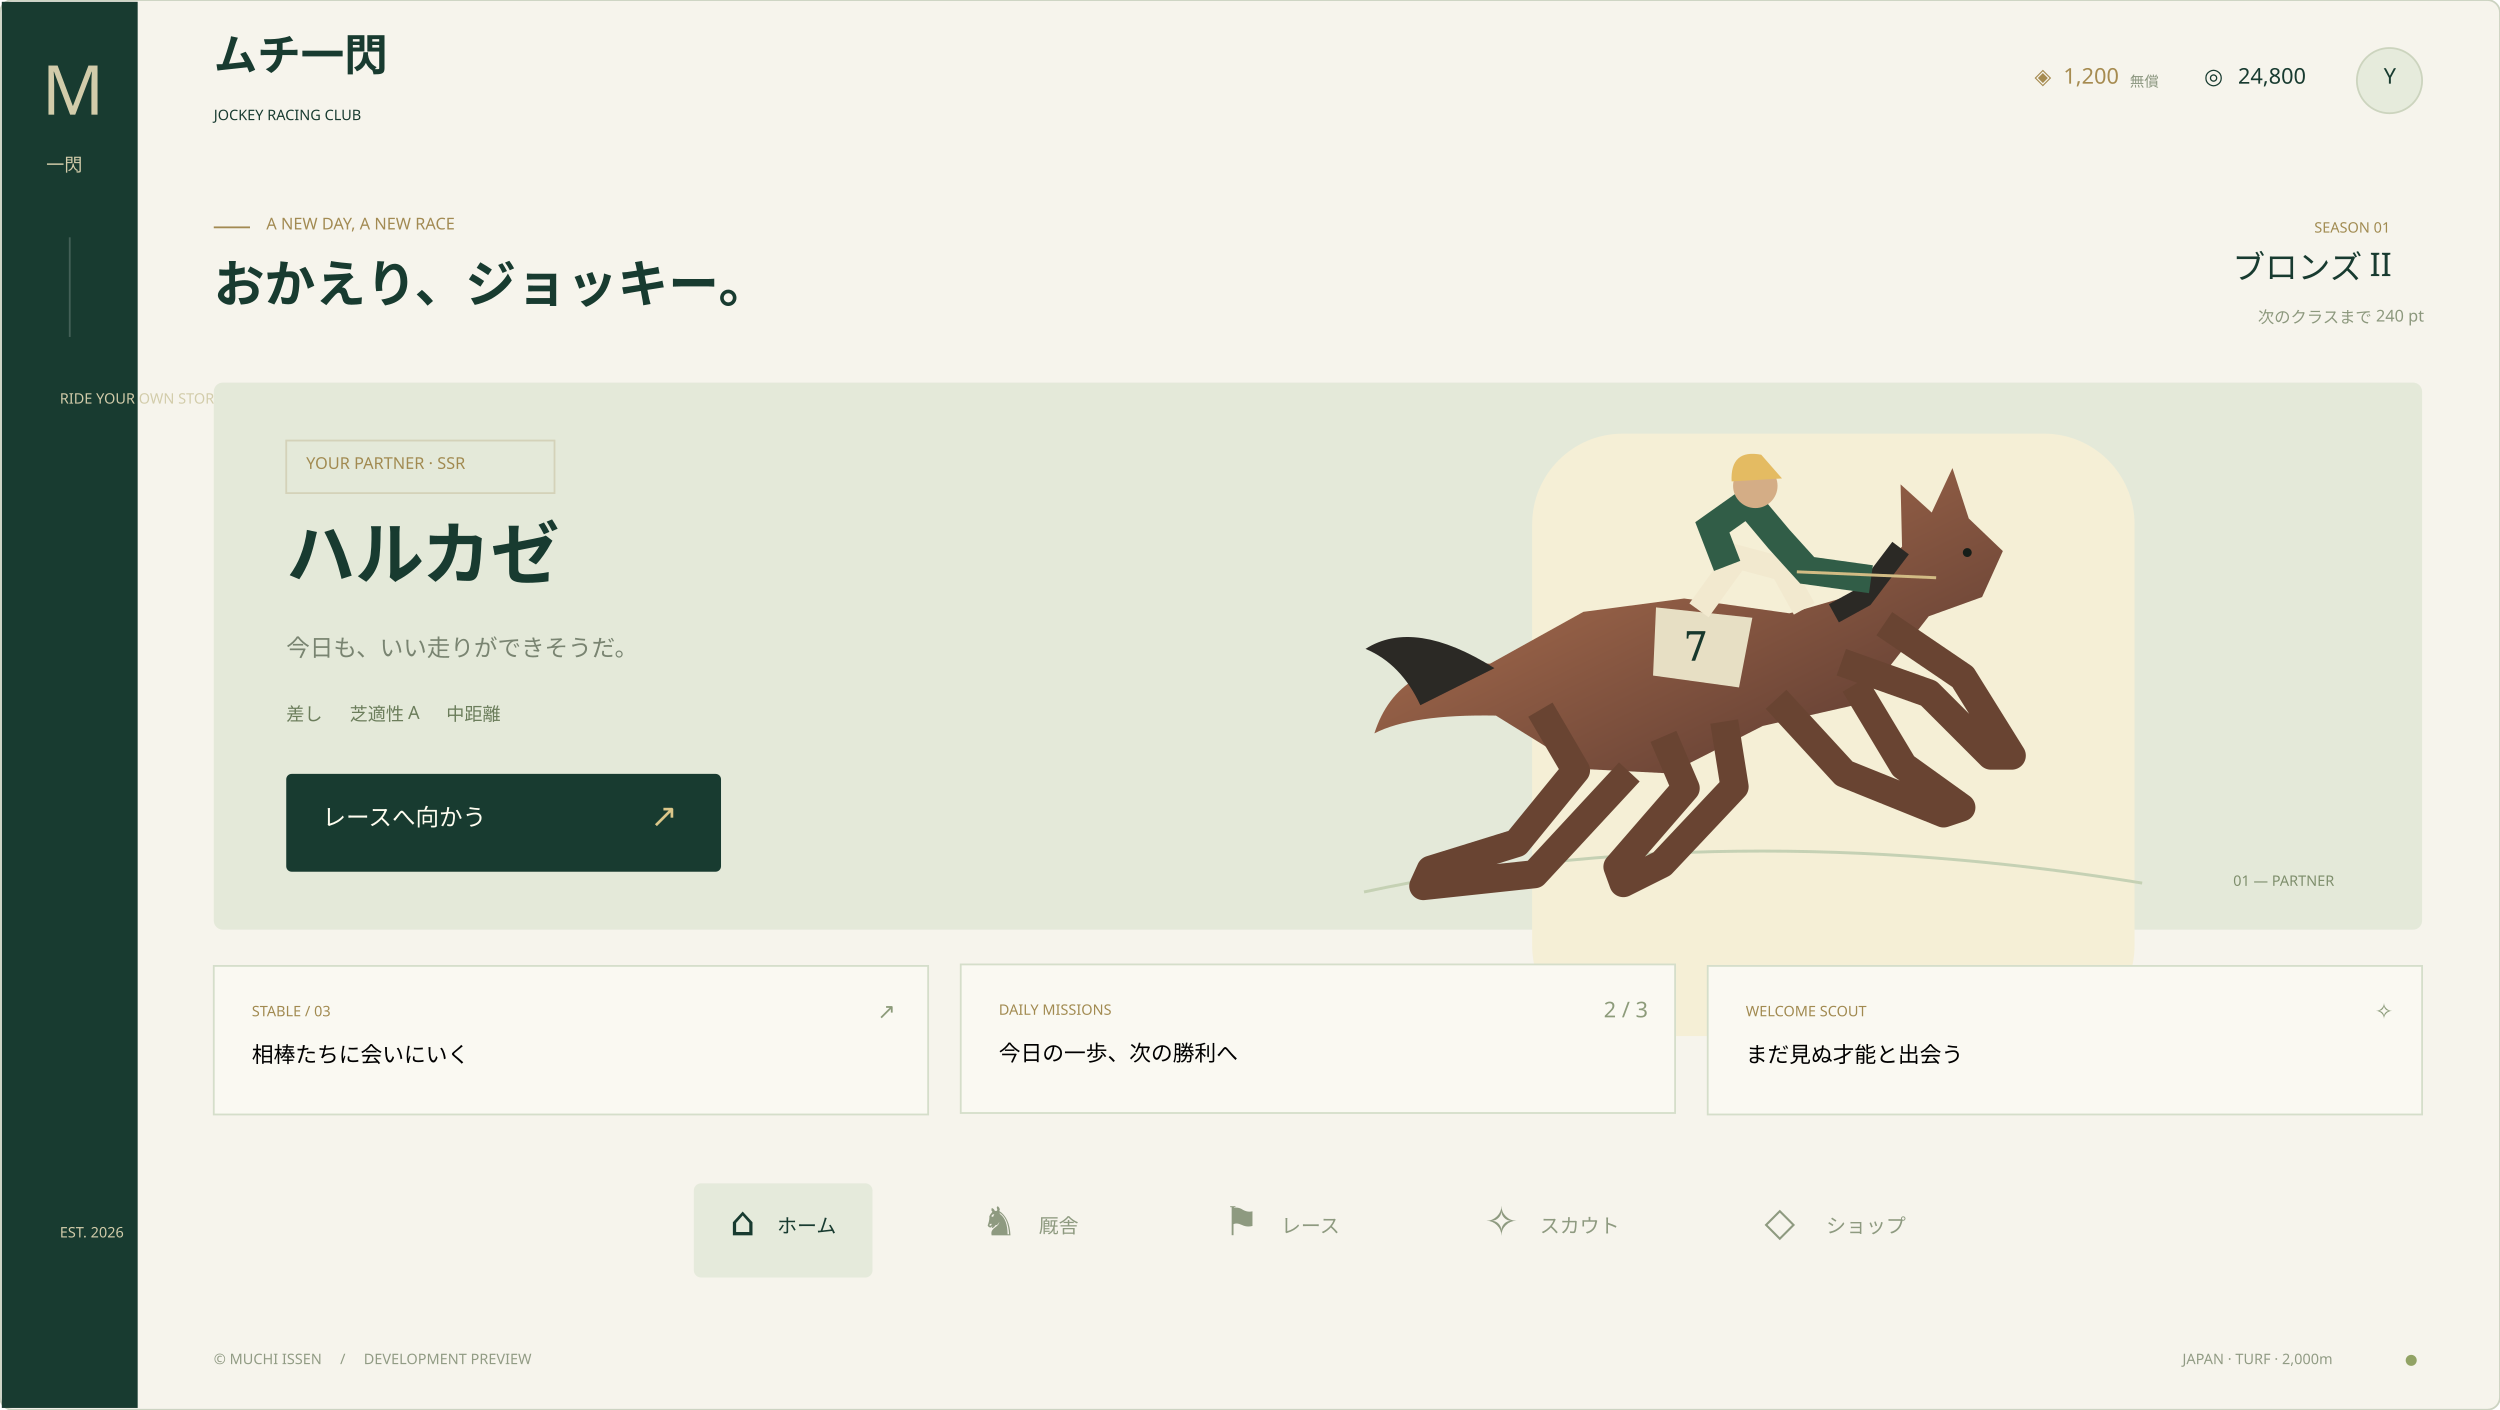
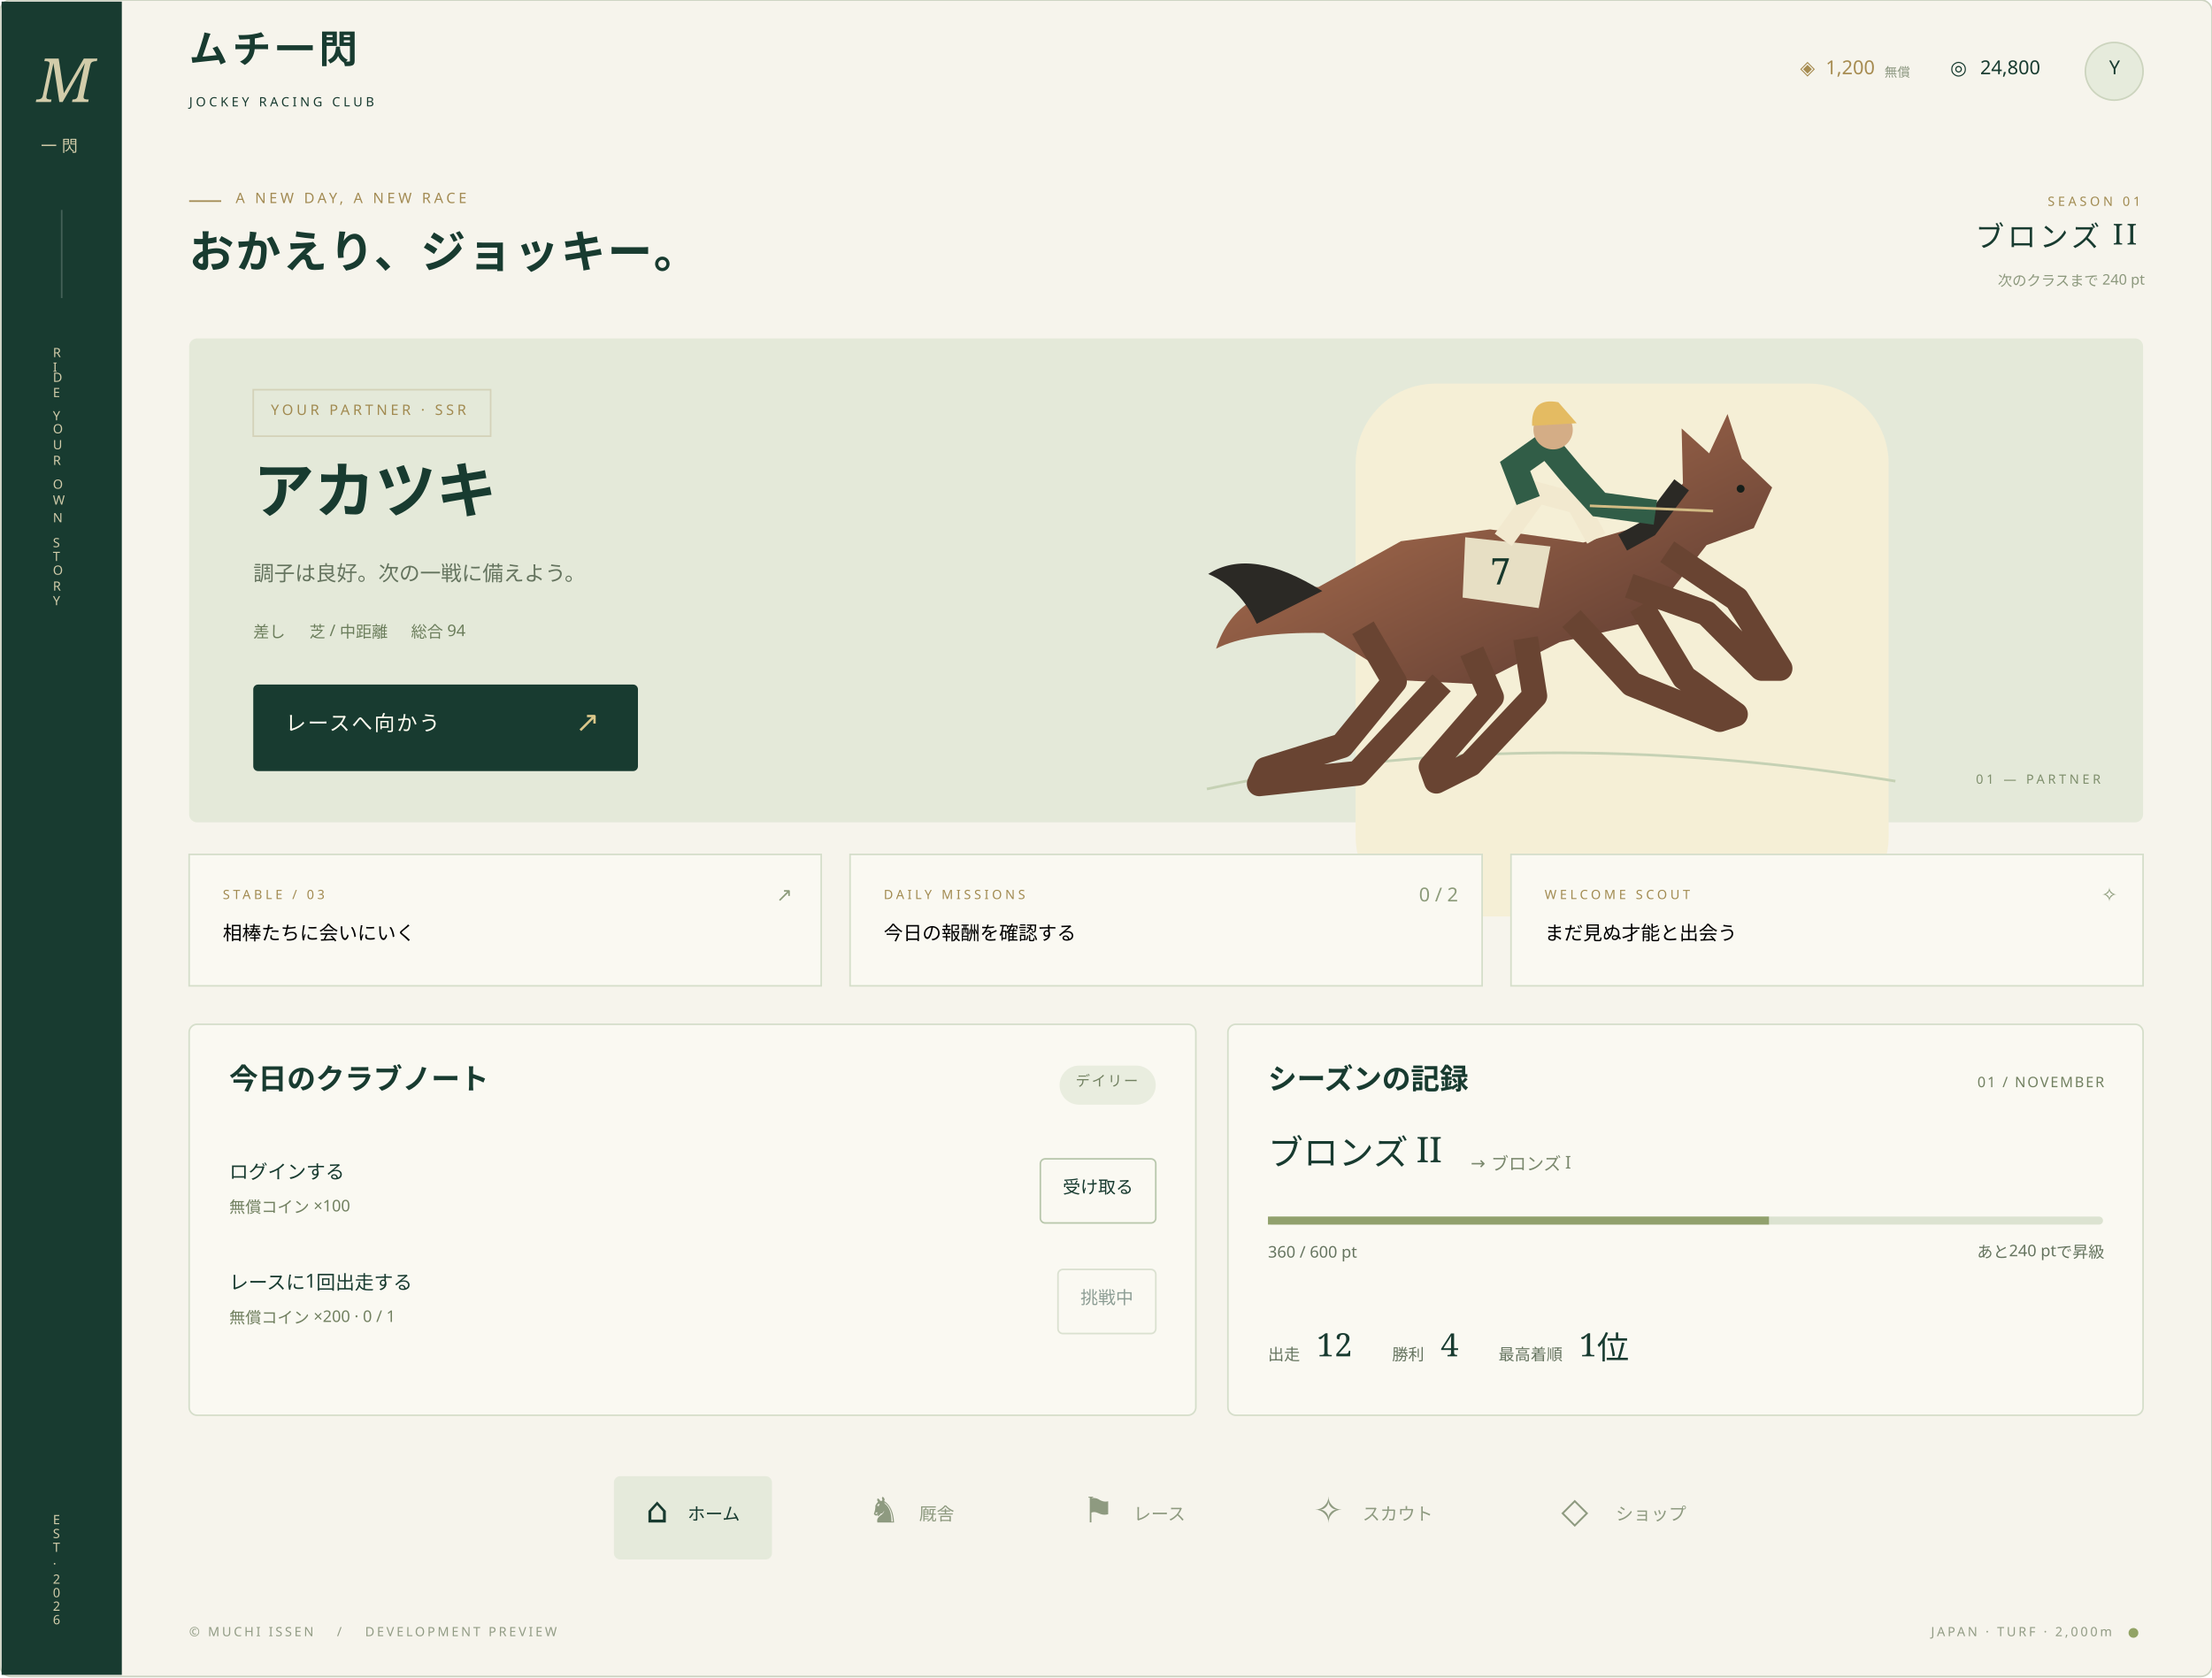
- <svg xmlns="http://www.w3.org/2000/svg" width="1380" height="778.188" viewBox="0 0 1380 778.188">
-   <rect x="0" y="0" width="1380" height="778.188" rx="7" fill="rgb(246, 244, 236)" stroke="rgb(204, 211, 193)" />
-   <rect x="1" y="1" width="75" height="776.188" rx="0" fill="rgb(24, 59, 48)" stroke="none" />
-   <text x="23.062" y="63.3" fill="rgb(210, 204, 170)" font-size="38px" font-weight="400" font-family="Noto Sans JP, sans-serif">M</text>
-   <text x="25.484" y="94.5" fill="rgb(210, 204, 170)" font-size="10px" font-weight="400" font-family="Noto Sans JP, sans-serif">一閃</text>
-   <rect x="38" y="131" width="1" height="55" rx="0" fill="rgba(255, 255, 255, 0.19)" stroke="none" />
-   <text x="33" y="222.8" fill="rgb(210, 204, 170)" font-size="8px" font-weight="400" font-family="Noto Sans JP, sans-serif">RIDE YOUR OWN STORY</text>
-   <text x="33" y="683.066" fill="rgb(210, 204, 170)" font-size="8px" font-weight="400" font-family="Noto Sans JP, sans-serif">EST. 2026</text>
-   <text x="118" y="38.9" fill="rgb(24, 59, 48)" font-size="24px" font-weight="700" font-family="Noto Sans JP, sans-serif">ムチ一閃</text>
-   <text x="118" y="66.3" fill="rgb(24, 59, 48)" font-size="8px" font-weight="400" font-family="Noto Sans JP, sans-serif">JOCKEY RACING CLUB</text>
-   <text x="1123.047" y="46.2" fill="rgb(166, 139, 80)" font-size="12px" font-weight="400" font-family="Noto Sans JP, sans-serif">◈</text>
-   <text x="1138.969" y="46.2" fill="rgb(166, 139, 80)" font-size="12px" font-weight="500" font-family="Noto Sans JP, sans-serif">1,200</text>
-   <text x="1175.656" y="47.8" fill="rgb(139, 150, 127)" font-size="8px" font-weight="400" font-family="Noto Sans JP, sans-serif">無償</text>
-   <text x="1216.656" y="46.2" fill="rgb(24, 59, 48)" font-size="12px" font-weight="400" font-family="Noto Sans JP, sans-serif">◎</text>
-   <text x="1235.359" y="46.2" fill="rgb(24, 59, 48)" font-size="12px" font-weight="500" font-family="Noto Sans JP, sans-serif">24,800</text>
-   <rect x="1301" y="26.5" width="36" height="36" rx="50" fill="rgb(230, 235, 220)" stroke="rgb(204, 212, 190)" />
-   <text x="1315.812" y="46.2" fill="rgb(24, 59, 48)" font-size="12px" font-weight="400" font-family="Noto Sans JP, sans-serif">Y</text>
-   <rect x="118" y="125" width="20" height="1" rx="0" fill="rgb(162, 138, 82)" stroke="none" />
-   <text x="147" y="126.65" fill="rgb(162, 138, 82)" font-size="9px" font-weight="400" font-family="Noto Sans JP, sans-serif">A NEW DAY, A NEW RACE</text>
-   <text x="118" y="166.8" fill="rgb(24, 59, 48)" font-size="28px" font-weight="600" font-family="Noto Sans JP, sans-serif">おかえり、ジョッキー。</text>
-   <text x="1277.484" y="128.394" fill="rgb(160, 138, 80)" font-size="8px" font-weight="400" font-family="Noto Sans JP, sans-serif">SEASON 01</text>
-   <text x="1232.344" y="153.894" fill="rgb(24, 59, 48)" font-size="18px" font-weight="400" font-family="Noto Sans JP, sans-serif">ブロンズ II</text>
-   <text x="1246.359" y="178.244" fill="rgb(140, 152, 125)" font-size="9px" font-weight="400" font-family="Noto Sans JP, sans-serif">次のクラスまで 240 pt</text>
-   <rect x="118" y="211.188" width="1219" height="302" rx="5" fill="rgb(228, 233, 217)" stroke="none" />
-   <rect x="158" y="243.188" width="148.094" height="29" rx="0" fill="none" stroke="rgba(181, 167, 120, 0.333)" />
-   <text x="169" y="258.837" fill="rgb(161, 138, 80)" font-size="9px" font-weight="400" font-family="Noto Sans JP, sans-serif">YOUR PARTNER · SSR</text>
-   <text x="158" y="319.488" fill="rgb(24, 59, 48)" font-size="38px" font-weight="600" font-family="Noto Sans JP, sans-serif">ハルカゼ</text>
-   <text x="158" y="362.238" fill="rgb(121, 132, 113)" font-size="13px" font-weight="400" font-family="Noto Sans JP, sans-serif">今日も、いい走りができそうだ。</text>
-   <text x="158" y="397.688" fill="rgb(107, 125, 91)" font-size="10px" font-weight="400" font-family="Noto Sans JP, sans-serif">差し</text>
-   <text x="193" y="397.688" fill="rgb(107, 125, 91)" font-size="10px" font-weight="400" font-family="Noto Sans JP, sans-serif">芝適性 A</text>
-   <text x="246.328" y="397.688" fill="rgb(107, 125, 91)" font-size="10px" font-weight="400" font-family="Noto Sans JP, sans-serif">中距離</text>
-   <rect x="158" y="427.188" width="240" height="54" rx="3" fill="rgb(24, 59, 48)" stroke="none" />
-   <text x="178" y="455.738" fill="rgb(255, 253, 240)" font-size="13px" font-weight="400" font-family="Noto Sans JP, sans-serif">レースへ向かう</text>
-   <text x="359" y="456.488" fill="rgb(219, 199, 138)" font-size="18px" font-weight="400" font-family="Noto Sans JP, sans-serif">↗</text>
-   <rect x="845.75" y="239.375" width="332.531" height="332.531" rx="50" fill="rgb(245, 239, 214)" stroke="none" />
+ <svg xmlns="http://www.w3.org/2000/svg" width="1380" height="1047" viewBox="0 0 1380 1047">
+   <rect x="0" y="0" width="1380" height="1046.188" rx="7" fill="rgb(246, 244, 236)" stroke="rgb(204, 211, 193)" stroke-width="1" opacity="1" />
+   <rect x="1" y="1" width="75" height="1044.188" rx="0" fill="rgb(24, 59, 48)" stroke="none" stroke-width="0" opacity="1" />
+   <text x="23.062" y="63.68" fill="rgb(210, 204, 170)" font-family="Georgia" font-size="38px" font-weight="400" font-style="italic" letter-spacing="0" opacity="1">M</text>
+   <text x="25.484" y="94.6" fill="rgb(210, 204, 170)" font-family="serif" font-size="10px" font-weight="400" font-style="normal" letter-spacing="3px" opacity="1">一閃</text>
+   <rect x="38" y="131" width="1" height="55" rx="0" fill="rgba(255, 255, 255, 0.19)" stroke="none" stroke-width="0" opacity="1" />
+   <text x="33" y="222.88" fill="rgb(210, 204, 170)" font-family="&quot;Hiragino Kaku Gothic ProN&quot;, &quot;Noto Sans JP&quot;, sans-serif" font-size="8px" font-weight="400" font-style="normal" letter-spacing="4px" opacity="1">R</text>
+   <text x="33" y="231.958" fill="rgb(210, 204, 170)" font-family="&quot;Hiragino Kaku Gothic ProN&quot;, &quot;Noto Sans JP&quot;, sans-serif" font-size="8px" font-weight="400" font-style="normal" letter-spacing="4px" opacity="1">I</text>
+   <text x="33" y="238.302" fill="rgb(210, 204, 170)" font-family="&quot;Hiragino Kaku Gothic ProN&quot;, &quot;Noto Sans JP&quot;, sans-serif" font-size="8px" font-weight="400" font-style="normal" letter-spacing="4px" opacity="1">D</text>
+   <text x="33" y="247.802" fill="rgb(210, 204, 170)" font-family="&quot;Hiragino Kaku Gothic ProN&quot;, &quot;Noto Sans JP&quot;, sans-serif" font-size="8px" font-weight="400" font-style="normal" letter-spacing="4px" opacity="1">E</text>
+   <text x="33" y="256.505" fill="rgb(210, 204, 170)" font-family="&quot;Hiragino Kaku Gothic ProN&quot;, &quot;Noto Sans JP&quot;, sans-serif" font-size="8px" font-weight="400" font-style="normal" letter-spacing="4px" opacity="1"> </text>
+   <text x="33" y="262.302" fill="rgb(210, 204, 170)" font-family="&quot;Hiragino Kaku Gothic ProN&quot;, &quot;Noto Sans JP&quot;, sans-serif" font-size="8px" font-weight="400" font-style="normal" letter-spacing="4px" opacity="1">Y</text>
+   <text x="33" y="270.427" fill="rgb(210, 204, 170)" font-family="&quot;Hiragino Kaku Gothic ProN&quot;, &quot;Noto Sans JP&quot;, sans-serif" font-size="8px" font-weight="400" font-style="normal" letter-spacing="4px" opacity="1">O</text>
+   <text x="33" y="280.364" fill="rgb(210, 204, 170)" font-family="&quot;Hiragino Kaku Gothic ProN&quot;, &quot;Noto Sans JP&quot;, sans-serif" font-size="8px" font-weight="400" font-style="normal" letter-spacing="4px" opacity="1">U</text>
+   <text x="33" y="290.13" fill="rgb(210, 204, 170)" font-family="&quot;Hiragino Kaku Gothic ProN&quot;, &quot;Noto Sans JP&quot;, sans-serif" font-size="8px" font-weight="400" font-style="normal" letter-spacing="4px" opacity="1">R</text>
+   <text x="33" y="299.208" fill="rgb(210, 204, 170)" font-family="&quot;Hiragino Kaku Gothic ProN&quot;, &quot;Noto Sans JP&quot;, sans-serif" font-size="8px" font-weight="400" font-style="normal" letter-spacing="4px" opacity="1"> </text>
+   <text x="33" y="305.005" fill="rgb(210, 204, 170)" font-family="&quot;Hiragino Kaku Gothic ProN&quot;, &quot;Noto Sans JP&quot;, sans-serif" font-size="8px" font-weight="400" font-style="normal" letter-spacing="4px" opacity="1">O</text>
+   <text x="33" y="314.88" fill="rgb(210, 204, 170)" font-family="&quot;Hiragino Kaku Gothic ProN&quot;, &quot;Noto Sans JP&quot;, sans-serif" font-size="8px" font-weight="400" font-style="normal" letter-spacing="4px" opacity="1">W</text>
+   <text x="33" y="325.911" fill="rgb(210, 204, 170)" font-family="&quot;Hiragino Kaku Gothic ProN&quot;, &quot;Noto Sans JP&quot;, sans-serif" font-size="8px" font-weight="400" font-style="normal" letter-spacing="4px" opacity="1">N</text>
+   <text x="33" y="335.692" fill="rgb(210, 204, 170)" font-family="&quot;Hiragino Kaku Gothic ProN&quot;, &quot;Noto Sans JP&quot;, sans-serif" font-size="8px" font-weight="400" font-style="normal" letter-spacing="4px" opacity="1"> </text>
+   <text x="33" y="341.489" fill="rgb(210, 204, 170)" font-family="&quot;Hiragino Kaku Gothic ProN&quot;, &quot;Noto Sans JP&quot;, sans-serif" font-size="8px" font-weight="400" font-style="normal" letter-spacing="4px" opacity="1">S</text>
+   <text x="33" y="350.083" fill="rgb(210, 204, 170)" font-family="&quot;Hiragino Kaku Gothic ProN&quot;, &quot;Noto Sans JP&quot;, sans-serif" font-size="8px" font-weight="400" font-style="normal" letter-spacing="4px" opacity="1">T</text>
+   <text x="33" y="358.661" fill="rgb(210, 204, 170)" font-family="&quot;Hiragino Kaku Gothic ProN&quot;, &quot;Noto Sans JP&quot;, sans-serif" font-size="8px" font-weight="400" font-style="normal" letter-spacing="4px" opacity="1">O</text>
+   <text x="33" y="368.599" fill="rgb(210, 204, 170)" font-family="&quot;Hiragino Kaku Gothic ProN&quot;, &quot;Noto Sans JP&quot;, sans-serif" font-size="8px" font-weight="400" font-style="normal" letter-spacing="4px" opacity="1">R</text>
+   <text x="33" y="377.677" fill="rgb(210, 204, 170)" font-family="&quot;Hiragino Kaku Gothic ProN&quot;, &quot;Noto Sans JP&quot;, sans-serif" font-size="8px" font-weight="400" font-style="normal" letter-spacing="4px" opacity="1">Y</text>
+   <text x="33" y="951.146" fill="rgb(210, 204, 170)" font-family="&quot;Hiragino Kaku Gothic ProN&quot;, &quot;Noto Sans JP&quot;, sans-serif" font-size="8px" font-weight="400" font-style="normal" letter-spacing="4px" opacity="1">E</text>
+   <text x="33" y="959.849" fill="rgb(210, 204, 170)" font-family="&quot;Hiragino Kaku Gothic ProN&quot;, &quot;Noto Sans JP&quot;, sans-serif" font-size="8px" font-weight="400" font-style="normal" letter-spacing="4px" opacity="1">S</text>
+   <text x="33" y="968.442" fill="rgb(210, 204, 170)" font-family="&quot;Hiragino Kaku Gothic ProN&quot;, &quot;Noto Sans JP&quot;, sans-serif" font-size="8px" font-weight="400" font-style="normal" letter-spacing="4px" opacity="1">T</text>
+   <text x="33" y="976.286" fill="rgb(210, 204, 170)" font-family="&quot;Hiragino Kaku Gothic ProN&quot;, &quot;Noto Sans JP&quot;, sans-serif" font-size="8px" font-weight="400" font-style="normal" letter-spacing="4px" opacity="1">.</text>
+   <text x="33" y="982.505" fill="rgb(210, 204, 170)" font-family="&quot;Hiragino Kaku Gothic ProN&quot;, &quot;Noto Sans JP&quot;, sans-serif" font-size="8px" font-weight="400" font-style="normal" letter-spacing="4px" opacity="1"> </text>
+   <text x="33" y="988.302" fill="rgb(210, 204, 170)" font-family="&quot;Hiragino Kaku Gothic ProN&quot;, &quot;Noto Sans JP&quot;, sans-serif" font-size="8px" font-weight="400" font-style="normal" letter-spacing="4px" opacity="1">2</text>
+   <text x="33" y="996.739" fill="rgb(210, 204, 170)" font-family="&quot;Hiragino Kaku Gothic ProN&quot;, &quot;Noto Sans JP&quot;, sans-serif" font-size="8px" font-weight="400" font-style="normal" letter-spacing="4px" opacity="1">0</text>
+   <text x="33" y="1005.177" fill="rgb(210, 204, 170)" font-family="&quot;Hiragino Kaku Gothic ProN&quot;, &quot;Noto Sans JP&quot;, sans-serif" font-size="8px" font-weight="400" font-style="normal" letter-spacing="4px" opacity="1">2</text>
+   <text x="33" y="1013.614" fill="rgb(210, 204, 170)" font-family="&quot;Hiragino Kaku Gothic ProN&quot;, &quot;Noto Sans JP&quot;, sans-serif" font-size="8px" font-weight="400" font-style="normal" letter-spacing="4px" opacity="1">6</text>
+   <text x="118" y="39.14" fill="rgb(24, 59, 48)" font-family="&quot;Yu Mincho&quot;, serif" font-size="24px" font-weight="700" font-style="normal" letter-spacing="3px" opacity="1">ムチ一閃 </text>
+   <text x="118" y="66.38" fill="rgb(24, 59, 48)" font-family="sans-serif" font-size="8px" font-weight="400" font-style="normal" letter-spacing="2px" opacity="1">JOCKEY RACING CLUB</text>
+   <text x="1123.047" y="46.32" fill="rgb(166, 139, 80)" font-family="&quot;Hiragino Kaku Gothic ProN&quot;, &quot;Noto Sans JP&quot;, sans-serif" font-size="12px" font-weight="400" font-style="normal" letter-spacing="0" opacity="1">◈ </text>
+   <text x="1138.969" y="46.32" fill="rgb(166, 139, 80)" font-family="&quot;Hiragino Kaku Gothic ProN&quot;, &quot;Noto Sans JP&quot;, sans-serif" font-size="12px" font-weight="500" font-style="normal" letter-spacing="0" opacity="1">1,200</text>
+   <text x="1175.656" y="47.88" fill="rgb(139, 150, 127)" font-family="&quot;Hiragino Kaku Gothic ProN&quot;, &quot;Noto Sans JP&quot;, sans-serif" font-size="8px" font-weight="400" font-style="normal" letter-spacing="0" opacity="1">無償</text>
+   <text x="1216.656" y="46.32" fill="rgb(24, 59, 48)" font-family="&quot;Hiragino Kaku Gothic ProN&quot;, &quot;Noto Sans JP&quot;, sans-serif" font-size="12px" font-weight="400" font-style="normal" letter-spacing="0" opacity="1">◎ </text>
+   <text x="1235.359" y="46.32" fill="rgb(24, 59, 48)" font-family="&quot;Hiragino Kaku Gothic ProN&quot;, &quot;Noto Sans JP&quot;, sans-serif" font-size="12px" font-weight="500" font-style="normal" letter-spacing="0" opacity="1">24,800</text>
+   <rect x="1301" y="26.5" width="36" height="36" rx="18" fill="rgb(230, 235, 220)" stroke="rgb(204, 212, 190)" stroke-width="1" opacity="1" />
+   <text x="1315.812" y="46.32" fill="rgb(24, 59, 48)" font-family="&quot;Hiragino Kaku Gothic ProN&quot;, &quot;Noto Sans JP&quot;, sans-serif" font-size="12px" font-weight="400" font-style="normal" letter-spacing="0" opacity="1">Y</text>
+   <rect x="118" y="125" width="20" height="1" rx="0" fill="rgb(162, 138, 82)" stroke="none" stroke-width="0" opacity="1" />
+   <text x="147" y="126.74" fill="rgb(162, 138, 82)" font-family="&quot;Hiragino Kaku Gothic ProN&quot;, &quot;Noto Sans JP&quot;, sans-serif" font-size="9px" font-weight="400" font-style="normal" letter-spacing="2px" opacity="1">A NEW DAY, A NEW RACE</text>
+   <text x="118" y="167.08" fill="rgb(24, 59, 48)" font-family="&quot;Yu Mincho&quot;, &quot;Noto Serif JP&quot;, serif" font-size="28px" font-weight="600" font-style="normal" letter-spacing="1.12px" opacity="1">おかえり、ジョッキー。</text>
+   <text x="1277.484" y="128.474" fill="rgb(160, 138, 80)" font-family="&quot;Hiragino Kaku Gothic ProN&quot;, &quot;Noto Sans JP&quot;, sans-serif" font-size="8px" font-weight="400" font-style="normal" letter-spacing="2px" opacity="1">SEASON 01 </text>
+   <text x="1232.344" y="154.074" fill="rgb(24, 59, 48)" font-family="serif" font-size="18px" font-weight="400" font-style="normal" letter-spacing="2px" opacity="1">ブロンズ II</text>
+   <text x="1246.359" y="178.334" fill="rgb(140, 152, 125)" font-family="&quot;Hiragino Kaku Gothic ProN&quot;, &quot;Noto Sans JP&quot;, sans-serif" font-size="9px" font-weight="400" font-style="normal" letter-spacing="0" opacity="1">次のクラスまで 240 pt</text>
+   <rect x="118" y="211.188" width="1219" height="302" rx="5" fill="rgb(228, 233, 217)" stroke="none" stroke-width="0" opacity="1" />
+   <rect x="158" y="243.188" width="148.094" height="29" rx="0" fill="none" stroke="rgba(181, 167, 120, 0.333)" stroke-width="1" opacity="1" />
+   <text x="169" y="258.928" fill="rgb(161, 138, 80)" font-family="&quot;Hiragino Kaku Gothic ProN&quot;, &quot;Noto Sans JP&quot;, sans-serif" font-size="9px" font-weight="400" font-style="normal" letter-spacing="2px" opacity="1">YOUR PARTNER · SSR</text>
+   <text x="158" y="319.868" fill="rgb(24, 59, 48)" font-family="&quot;Yu Mincho&quot;, &quot;Noto Serif JP&quot;, serif" font-size="38px" font-weight="600" font-style="normal" letter-spacing="0" opacity="1">アカツキ</text>
+   <text x="158" y="362.368" fill="rgb(101, 116, 95)" font-family="&quot;Hiragino Kaku Gothic ProN&quot;, &quot;Noto Sans JP&quot;, sans-serif" font-size="13px" font-weight="400" font-style="normal" letter-spacing="0" opacity="1">調子は良好。次の一戦に備えよう。</text>
+   <text x="158" y="397.788" fill="rgb(107, 125, 91)" font-family="&quot;Hiragino Kaku Gothic ProN&quot;, &quot;Noto Sans JP&quot;, sans-serif" font-size="10px" font-weight="400" font-style="normal" letter-spacing="0" opacity="1">差し</text>
+   <text x="193" y="397.788" fill="rgb(107, 125, 91)" font-family="&quot;Hiragino Kaku Gothic ProN&quot;, &quot;Noto Sans JP&quot;, sans-serif" font-size="10px" font-weight="400" font-style="normal" letter-spacing="0" opacity="1">芝 / 中距離</text>
+   <text x="256.406" y="397.788" fill="rgb(107, 125, 91)" font-family="&quot;Hiragino Kaku Gothic ProN&quot;, &quot;Noto Sans JP&quot;, sans-serif" font-size="10px" font-weight="400" font-style="normal" letter-spacing="0" opacity="1">総合 94</text>
+   <rect x="158" y="427.188" width="240" height="54" rx="3" fill="rgb(24, 59, 48)" stroke="none" stroke-width="0" opacity="1" />
+   <text x="178" y="455.868" fill="rgb(255, 253, 240)" font-family="&quot;Hiragino Kaku Gothic ProN&quot;, &quot;Noto Sans JP&quot;, sans-serif" font-size="13px" font-weight="400" font-style="normal" letter-spacing="1px" opacity="1">レースへ向かう</text>
+   <text x="359" y="456.668" fill="rgb(219, 199, 138)" font-family="&quot;Hiragino Kaku Gothic ProN&quot;, &quot;Noto Sans JP&quot;, sans-serif" font-size="18px" font-weight="400" font-style="normal" letter-spacing="1px" opacity="1">↗</text>
+   <rect x="845.75" y="239.375" width="332.531" height="332.531" rx="50" fill="rgb(245, 239, 214)" stroke="none" stroke-width="0" opacity="1" />
  <svg x="581.234" y="196.188" width="755.766" height="360" viewBox="0 0 640 440">
    <defs>
-       <linearGradient id="coat" x2="1" y2="1">
+       <linearGradient id="coat-export-1" x2="1" y2="1">
        <stop stop-color="#bb7955" />
        <stop offset="1" stop-color="#55362e" />
      </linearGradient>
    </defs>
    <path d="M68 362Q310 310 593 356" fill="none" stroke="#c5d1b4" stroke-width="2" />
-     <path d="M153 208Q91 205 75 255Q100 242 157 243L215 279L274 282L337 250L403 235L449 176L485 163L499 132L476 110L465 76L451 106L430 87L431 129L400 161L355 174L284 164L216 173Z" fill="url(#coat)" />
+     <path d="M153 208Q91 205 75 255Q100 242 157 243L215 279L274 282L337 250L403 235L449 176L485 163L499 132L476 110L465 76L451 106L430 87L431 129L400 161L355 174L284 164L216 173Z" fill="url(#coat-export-1)" />
    <path d="M187 239L211 280L171 329L113 347L108 358L183 350L247 281M270 257L285 292L239 345L243 356L269 343L318 291L311 247M346 232L392 282L459 309L471 305L432 277L399 222M390 207L449 228L491 270L505 270L472 217L419 181" fill="none" stroke="#694432" stroke-width="19" stroke-linejoin="round" />
    <path d="M156 211Q102 177 69 198Q93 208 106 236" fill="#2b2925" />
    <path d="M430 130L405 163L385 174" fill="none" stroke="#2b2925" stroke-width="14" />
    <path d="M265 170L330 177L321 224L263 216Z" fill="#e7dfc4" />
    <text x="284" y="206" fill="#17382c" font-size="28" font-family="serif">7</text>
    <path d="M294 172L320 136L350 144L365 171" fill="none" stroke="#f2e9cf" stroke-width="16" />
    <path d="M313 142L303 116L327 99L348 124L367 145L410 151" fill="none" stroke="#315d47" stroke-width="19" />
    <circle cx="332" cy="88" r="15" fill="#d4ad86" />
    <path d="M316 85Q315 63 336 67L350 83Z" fill="#e4bb62" />
    <path d="M360 146L454 150" stroke="#d2bb84" fill="none" stroke-width="2" />
    <circle cx="475" cy="133" r="3" fill="#161e19" />
  </svg>
-   <text x="1232.719" y="488.988" fill="rgb(126, 142, 108)" font-size="8px" font-weight="400" font-family="Noto Sans JP, sans-serif">01 — PARTNER</text>
-   <rect x="118" y="533.188" width="394.328" height="82" rx="0" fill="rgb(250, 249, 242)" stroke="rgb(213, 222, 202)" />
-   <text x="139" y="560.987" fill="rgb(161, 138, 80)" font-size="8px" font-weight="400" font-family="Noto Sans JP, sans-serif">STABLE / 03</text>
-   <text x="139" y="586.388" fill="rgb(0, 0, 0)" font-size="12px" font-weight="500" font-family="Noto Sans JP, sans-serif">相棒たちに会いにいく</text>
-   <text x="484.312" y="562.388" fill="rgb(140, 155, 122)" font-size="12px" font-weight="400" font-family="Noto Sans JP, sans-serif">↗</text>
-   <rect x="530.328" y="532.369" width="394.328" height="82" rx="0" fill="rgb(250, 249, 242)" stroke="rgb(213, 222, 202)" />
-   <text x="551.328" y="560.169" fill="rgb(161, 138, 80)" font-size="8px" font-weight="400" font-family="Noto Sans JP, sans-serif">DAILY MISSIONS</text>
-   <text x="551.328" y="585.569" fill="rgb(0, 0, 0)" font-size="12px" font-weight="500" font-family="Noto Sans JP, sans-serif">今日の一歩、次の勝利へ</text>
-   <text x="885.25" y="561.569" fill="rgb(140, 155, 122)" font-size="12px" font-weight="400" font-family="Noto Sans JP, sans-serif">2 / 3</text>
-   <rect x="942.656" y="533.188" width="394.344" height="82" rx="0" fill="rgb(250, 249, 242)" stroke="rgb(213, 222, 202)" />
-   <text x="963.656" y="560.987" fill="rgb(161, 138, 80)" font-size="8px" font-weight="400" font-family="Noto Sans JP, sans-serif">WELCOME SCOUT</text>
-   <text x="963.656" y="586.388" fill="rgb(0, 0, 0)" font-size="12px" font-weight="500" font-family="Noto Sans JP, sans-serif">まだ見ぬ才能と出会う</text>
-   <text x="1310.938" y="562.388" fill="rgb(140, 155, 122)" font-size="12px" font-weight="400" font-family="Noto Sans JP, sans-serif">✧</text>
-   <rect x="118" y="640.188" width="1219" height="65" rx="0" fill="none" stroke="rgb(215, 223, 205) rgb(24, 59, 48) rgb(24, 59, 48)" />
-   <rect x="382.984" y="653.188" width="98.641" height="52" rx="4" fill="rgb(229, 234, 219)" stroke="none" />
-   <text x="402.984" y="681.888" fill="rgb(24, 59, 48)" font-size="22px" font-weight="400" font-family="Noto Sans JP, sans-serif">⌂</text>
-   <text x="428.953" y="680.538" fill="rgb(24, 59, 48)" font-size="11px" font-weight="400" font-family="Noto Sans JP, sans-serif">ホーム</text>
-   <text x="541.625" y="681.888" fill="rgb(142, 154, 128)" font-size="22px" font-weight="400" font-family="Noto Sans JP, sans-serif">♞</text>
-   <text x="573.359" y="680.538" fill="rgb(142, 154, 128)" font-size="11px" font-weight="400" font-family="Noto Sans JP, sans-serif">厩舎</text>
-   <text x="675.359" y="681.888" fill="rgb(142, 154, 128)" font-size="22px" font-weight="400" font-family="Noto Sans JP, sans-serif">⚑</text>
-   <text x="707.094" y="680.538" fill="rgb(142, 154, 128)" font-size="11px" font-weight="400" font-family="Noto Sans JP, sans-serif">レース</text>
-   <text x="819.547" y="681.888" fill="rgb(142, 154, 128)" font-size="22px" font-weight="400" font-family="Noto Sans JP, sans-serif">✧</text>
-   <text x="849.984" y="680.538" fill="rgb(142, 154, 128)" font-size="11px" font-weight="400" font-family="Noto Sans JP, sans-serif">スカウト</text>
-   <text x="973.984" y="681.888" fill="rgb(142, 154, 128)" font-size="22px" font-weight="400" font-family="Noto Sans JP, sans-serif">◇</text>
-   <text x="1008" y="680.538" fill="rgb(142, 154, 128)" font-size="11px" font-weight="400" font-family="Noto Sans JP, sans-serif">ショップ</text>
-   <rect x="76" y="725.188" width="1303" height="52" rx="0" fill="none" stroke="rgb(216, 223, 205) rgb(145, 155, 132) rgb(145, 155, 132)" />
-   <text x="118" y="752.987" fill="rgb(145, 155, 132)" font-size="8px" font-weight="400" font-family="Noto Sans JP, sans-serif">© MUCHI ISSEN　 /　 DEVELOPMENT PREVIEW</text>
-   <text x="1204.703" y="752.987" fill="rgb(145, 155, 132)" font-size="8px" font-weight="400" font-family="Noto Sans JP, sans-serif">JAPAN · TURF · 2,000m</text>
-   <text x="1327.5" y="752.987" fill="rgb(146, 163, 101)" font-size="8px" font-weight="400" font-family="Noto Sans JP, sans-serif">●</text>
+   <text x="1232.719" y="489.067" fill="rgb(126, 142, 108)" font-family="&quot;Hiragino Kaku Gothic ProN&quot;, &quot;Noto Sans JP&quot;, sans-serif" font-size="8px" font-weight="400" font-style="normal" letter-spacing="2px" opacity="1">01 — PARTNER</text>
+   <rect x="118" y="533.188" width="394.328" height="82" rx="0" fill="rgb(250, 249, 242)" stroke="rgb(213, 222, 202)" stroke-width="1" opacity="1" />
+   <text x="139" y="561.067" fill="rgb(161, 138, 80)" font-family="&quot;Hiragino Kaku Gothic ProN&quot;, &quot;Noto Sans JP&quot;, sans-serif" font-size="8px" font-weight="400" font-style="normal" letter-spacing="2px" opacity="1">STABLE / 03</text>
+   <text x="139" y="586.508" fill="rgb(0, 0, 0)" font-family="&quot;Hiragino Kaku Gothic ProN&quot;, &quot;Noto Sans JP&quot;, sans-serif" font-size="12px" font-weight="500" font-style="normal" letter-spacing="0" opacity="1">相棒たちに会いにいく</text>
+   <text x="484.312" y="562.508" fill="rgb(140, 155, 122)" font-family="&quot;Hiragino Kaku Gothic ProN&quot;, &quot;Noto Sans JP&quot;, sans-serif" font-size="12px" font-weight="400" font-style="normal" letter-spacing="0" opacity="1">↗</text>
+   <rect x="530.328" y="533.188" width="394.328" height="82" rx="0" fill="rgb(250, 249, 242)" stroke="rgb(213, 222, 202)" stroke-width="1" opacity="1" />
+   <text x="551.328" y="561.067" fill="rgb(161, 138, 80)" font-family="&quot;Hiragino Kaku Gothic ProN&quot;, &quot;Noto Sans JP&quot;, sans-serif" font-size="8px" font-weight="400" font-style="normal" letter-spacing="2px" opacity="1">DAILY MISSIONS</text>
+   <text x="551.328" y="586.508" fill="rgb(0, 0, 0)" font-family="&quot;Hiragino Kaku Gothic ProN&quot;, &quot;Noto Sans JP&quot;, sans-serif" font-size="12px" font-weight="500" font-style="normal" letter-spacing="0" opacity="1">今日の報酬を確認する</text>
+   <text x="885.25" y="562.508" fill="rgb(140, 155, 122)" font-family="&quot;Hiragino Kaku Gothic ProN&quot;, &quot;Noto Sans JP&quot;, sans-serif" font-size="12px" font-weight="400" font-style="normal" letter-spacing="0" opacity="1">0 / 2</text>
+   <rect x="942.656" y="533.188" width="394.344" height="82" rx="0" fill="rgb(250, 249, 242)" stroke="rgb(213, 222, 202)" stroke-width="1" opacity="1" />
+   <text x="963.656" y="561.067" fill="rgb(161, 138, 80)" font-family="&quot;Hiragino Kaku Gothic ProN&quot;, &quot;Noto Sans JP&quot;, sans-serif" font-size="8px" font-weight="400" font-style="normal" letter-spacing="2px" opacity="1">WELCOME SCOUT</text>
+   <text x="963.656" y="586.508" fill="rgb(0, 0, 0)" font-family="&quot;Hiragino Kaku Gothic ProN&quot;, &quot;Noto Sans JP&quot;, sans-serif" font-size="12px" font-weight="500" font-style="normal" letter-spacing="0" opacity="1">まだ見ぬ才能と出会う</text>
+   <text x="1310.938" y="562.508" fill="rgb(140, 155, 122)" font-family="&quot;Hiragino Kaku Gothic ProN&quot;, &quot;Noto Sans JP&quot;, sans-serif" font-size="12px" font-weight="400" font-style="normal" letter-spacing="0" opacity="1">✧</text>
+   <rect x="118" y="639.188" width="628.047" height="244" rx="5" fill="rgb(250, 249, 242)" stroke="rgb(213, 222, 202)" stroke-width="1" opacity="1" />
+   <text x="143" y="679.668" fill="rgb(24, 59, 48)" font-family="&quot;Yu Mincho&quot;, &quot;Noto Serif JP&quot;, serif" font-size="18px" font-weight="600" font-style="normal" letter-spacing="0" opacity="1">今日のクラブノート</text>
+   <rect x="661.031" y="664.984" width="60.016" height="24.391" rx="12.195" fill="rgb(233, 237, 223)" stroke="none" stroke-width="0" opacity="1" />
+   <text x="671.031" y="677.724" fill="rgb(113, 128, 96)" font-family="&quot;Hiragino Kaku Gothic ProN&quot;, &quot;Noto Sans JP&quot;, sans-serif" font-size="9px" font-weight="400" font-style="normal" letter-spacing="1px" opacity="1">デイリー</text>
+   <rect x="143" y="708.188" width="578.047" height="69" rx="0" fill="none" stroke="rgb(224, 229, 215) rgb(24, 59, 48) rgb(24, 59, 48)" stroke-width="1" opacity="1" />
+   <text x="143" y="735.508" fill="rgb(24, 59, 48)" font-family="&quot;Hiragino Kaku Gothic ProN&quot;, &quot;Noto Sans JP&quot;, sans-serif" font-size="12px" font-weight="500" font-style="normal" letter-spacing="0" opacity="1">ログインする</text>
+   <text x="143" y="756.788" fill="rgb(113, 128, 96)" font-family="&quot;Hiragino Kaku Gothic ProN&quot;, &quot;Noto Sans JP&quot;, sans-serif" font-size="10px" font-weight="400" font-style="normal" letter-spacing="0" opacity="1">無償コイン ×100</text>
+   <rect x="649.047" y="723.188" width="72" height="40" rx="3" fill="none" stroke="rgb(184, 199, 172)" stroke-width="1" opacity="1" />
+   <text x="663.047" y="744.648" fill="rgb(24, 59, 48)" font-family="&quot;Hiragino Kaku Gothic ProN&quot;, &quot;Noto Sans JP&quot;, sans-serif" font-size="11px" font-weight="400" font-style="normal" letter-spacing="0" opacity="1">受け取る</text>
+   <rect x="143" y="777.188" width="578.047" height="55" rx="0" fill="none" stroke="rgb(224, 229, 215) rgb(24, 59, 48) rgb(24, 59, 48)" stroke-width="1" opacity="1" />
+   <text x="143" y="804.508" fill="rgb(24, 59, 48)" font-family="&quot;Hiragino Kaku Gothic ProN&quot;, &quot;Noto Sans JP&quot;, sans-serif" font-size="12px" font-weight="500" font-style="normal" letter-spacing="0" opacity="1">レースに1回出走する</text>
+   <text x="143" y="825.788" fill="rgb(113, 128, 96)" font-family="&quot;Hiragino Kaku Gothic ProN&quot;, &quot;Noto Sans JP&quot;, sans-serif" font-size="10px" font-weight="400" font-style="normal" letter-spacing="0" opacity="1">無償コイン ×200 · 0 / 1</text>
+   <rect x="660.047" y="792.188" width="61" height="40" rx="3" fill="none" stroke="rgb(184, 199, 172)" stroke-width="1" opacity="0.48" />
+   <text x="674.047" y="813.648" fill="rgb(24, 59, 48)" font-family="&quot;Hiragino Kaku Gothic ProN&quot;, &quot;Noto Sans JP&quot;, sans-serif" font-size="11px" font-weight="400" font-style="normal" letter-spacing="0" opacity="0.48">挑戦中</text>
+   <rect x="766.047" y="639.188" width="570.953" height="244" rx="5" fill="rgb(250, 249, 242)" stroke="rgb(213, 222, 202)" stroke-width="1" opacity="1" />
+   <text x="791.047" y="679.668" fill="rgb(24, 59, 48)" font-family="&quot;Yu Mincho&quot;, &quot;Noto Serif JP&quot;, serif" font-size="18px" font-weight="600" font-style="normal" letter-spacing="0" opacity="1">シーズンの記録</text>
+   <text x="1233.641" y="678.428" fill="rgb(113, 128, 96)" font-family="&quot;Hiragino Kaku Gothic ProN&quot;, &quot;Noto Sans JP&quot;, sans-serif" font-size="9px" font-weight="400" font-style="normal" letter-spacing="1px" opacity="1">01 / NOVEMBER</text>
+   <text x="791.047" y="727.107" fill="rgb(24, 59, 48)" font-family="&quot;Yu Mincho&quot;, serif" font-size="22px" font-weight="400" font-style="normal" letter-spacing="0" opacity="1">ブロンズ II </text>
+   <text x="917.484" y="729.648" fill="rgb(122, 136, 109)" font-family="sans-serif" font-size="11px" font-weight="400" font-style="normal" letter-spacing="0" opacity="1">→ ブロンズ I</text>
+   <rect x="791.047" y="759.188" width="520.953" height="5" rx="2.5" fill="rgb(220, 227, 209)" stroke="none" stroke-width="0" opacity="1" />
+   <rect x="791.047" y="759.188" width="312.562" height="5" rx="0" fill="rgb(145, 161, 109)" stroke="none" stroke-width="0" opacity="1" />
+   <text x="791.047" y="784.788" fill="rgb(101, 116, 95)" font-family="&quot;Hiragino Kaku Gothic ProN&quot;, &quot;Noto Sans JP&quot;, sans-serif" font-size="10px" font-weight="400" font-style="normal" letter-spacing="0" opacity="1">360 / 600 pt </text>
+   <text x="1233.328" y="784.788" fill="rgb(101, 116, 95)" font-family="&quot;Hiragino Kaku Gothic ProN&quot;, &quot;Noto Sans JP&quot;, sans-serif" font-size="10px" font-weight="400" font-style="normal" letter-spacing="0" opacity="1">あと240 ptで昇級</text>
+   <rect x="791.047" y="810.188" width="520.953" height="48" rx="0" fill="none" stroke="rgb(224, 229, 215) rgb(101, 116, 95) rgb(101, 116, 95)" stroke-width="1" opacity="1" />
+   <text x="791.047" y="848.788" fill="rgb(101, 116, 95)" font-family="&quot;Hiragino Kaku Gothic ProN&quot;, &quot;Noto Sans JP&quot;, sans-serif" font-size="10px" font-weight="400" font-style="normal" letter-spacing="0" opacity="1">出走 </text>
+   <text x="821.297" y="846.388" fill="rgb(24, 59, 48)" font-family="Georgia" font-size="20px" font-weight="400" font-style="normal" letter-spacing="0" opacity="1">12</text>
+   <text x="868.5" y="848.788" fill="rgb(101, 116, 95)" font-family="&quot;Hiragino Kaku Gothic ProN&quot;, &quot;Noto Sans JP&quot;, sans-serif" font-size="10px" font-weight="400" font-style="normal" letter-spacing="0" opacity="1">勝利 </text>
+   <text x="898.75" y="846.388" fill="rgb(24, 59, 48)" font-family="Georgia" font-size="20px" font-weight="400" font-style="normal" letter-spacing="0" opacity="1">4</text>
+   <text x="934.859" y="848.788" fill="rgb(101, 116, 95)" font-family="&quot;Hiragino Kaku Gothic ProN&quot;, &quot;Noto Sans JP&quot;, sans-serif" font-size="10px" font-weight="400" font-style="normal" letter-spacing="0" opacity="1">最高着順 </text>
+   <text x="985.109" y="846.388" fill="rgb(24, 59, 48)" font-family="Georgia" font-size="20px" font-weight="400" font-style="normal" letter-spacing="0" opacity="1">1位</text>
+   <rect x="118" y="908.188" width="1219" height="65" rx="0" fill="none" stroke="rgb(215, 223, 205) rgb(24, 59, 48) rgb(24, 59, 48)" stroke-width="1" opacity="1" />
+   <rect x="382.984" y="921.188" width="98.641" height="52" rx="4" fill="rgb(229, 234, 219)" stroke="none" stroke-width="0" opacity="1" />
+   <text x="402.984" y="950.107" fill="rgb(24, 59, 48)" font-family="&quot;Hiragino Kaku Gothic ProN&quot;, &quot;Noto Sans JP&quot;, sans-serif" font-size="22px" font-weight="400" font-style="normal" letter-spacing="0" opacity="1">⌂</text>
+   <text x="428.953" y="948.648" fill="rgb(24, 59, 48)" font-family="&quot;Hiragino Kaku Gothic ProN&quot;, &quot;Noto Sans JP&quot;, sans-serif" font-size="11px" font-weight="400" font-style="normal" letter-spacing="0" opacity="1">ホーム</text>
+   <text x="541.625" y="950.107" fill="rgb(142, 154, 128)" font-family="&quot;Hiragino Kaku Gothic ProN&quot;, &quot;Noto Sans JP&quot;, sans-serif" font-size="22px" font-weight="400" font-style="normal" letter-spacing="0" opacity="1">♞</text>
+   <text x="573.359" y="948.648" fill="rgb(142, 154, 128)" font-family="&quot;Hiragino Kaku Gothic ProN&quot;, &quot;Noto Sans JP&quot;, sans-serif" font-size="11px" font-weight="400" font-style="normal" letter-spacing="0" opacity="1">厩舎</text>
+   <text x="675.359" y="950.107" fill="rgb(142, 154, 128)" font-family="&quot;Hiragino Kaku Gothic ProN&quot;, &quot;Noto Sans JP&quot;, sans-serif" font-size="22px" font-weight="400" font-style="normal" letter-spacing="0" opacity="1">⚑</text>
+   <text x="707.094" y="948.648" fill="rgb(142, 154, 128)" font-family="&quot;Hiragino Kaku Gothic ProN&quot;, &quot;Noto Sans JP&quot;, sans-serif" font-size="11px" font-weight="400" font-style="normal" letter-spacing="0" opacity="1">レース</text>
+   <text x="819.547" y="950.107" fill="rgb(142, 154, 128)" font-family="&quot;Hiragino Kaku Gothic ProN&quot;, &quot;Noto Sans JP&quot;, sans-serif" font-size="22px" font-weight="400" font-style="normal" letter-spacing="0" opacity="1">✧</text>
+   <text x="849.984" y="948.648" fill="rgb(142, 154, 128)" font-family="&quot;Hiragino Kaku Gothic ProN&quot;, &quot;Noto Sans JP&quot;, sans-serif" font-size="11px" font-weight="400" font-style="normal" letter-spacing="0" opacity="1">スカウト</text>
+   <text x="973.984" y="950.107" fill="rgb(142, 154, 128)" font-family="&quot;Hiragino Kaku Gothic ProN&quot;, &quot;Noto Sans JP&quot;, sans-serif" font-size="22px" font-weight="400" font-style="normal" letter-spacing="0" opacity="1">◇</text>
+   <text x="1008" y="948.648" fill="rgb(142, 154, 128)" font-family="&quot;Hiragino Kaku Gothic ProN&quot;, &quot;Noto Sans JP&quot;, sans-serif" font-size="11px" font-weight="400" font-style="normal" letter-spacing="0" opacity="1">ショップ</text>
+   <rect x="76" y="993.188" width="1303" height="52" rx="0" fill="none" stroke="rgb(216, 223, 205) rgb(145, 155, 132) rgb(145, 155, 132)" stroke-width="1" opacity="1" />
+   <text x="118" y="1021.067" fill="rgb(145, 155, 132)" font-family="&quot;Hiragino Kaku Gothic ProN&quot;, &quot;Noto Sans JP&quot;, sans-serif" font-size="8px" font-weight="400" font-style="normal" letter-spacing="1.5px" opacity="1">© MUCHI ISSEN　 /　 DEVELOPMENT PREVIEW</text>
+   <text x="1204.703" y="1021.067" fill="rgb(145, 155, 132)" font-family="&quot;Hiragino Kaku Gothic ProN&quot;, &quot;Noto Sans JP&quot;, sans-serif" font-size="8px" font-weight="400" font-style="normal" letter-spacing="1.5px" opacity="1">JAPAN · TURF · 2,000m </text>
+   <text x="1327.5" y="1021.067" fill="rgb(146, 163, 101)" font-family="&quot;Hiragino Kaku Gothic ProN&quot;, &quot;Noto Sans JP&quot;, sans-serif" font-size="8px" font-weight="400" font-style="normal" letter-spacing="1.5px" opacity="1">●</text>
</svg>
